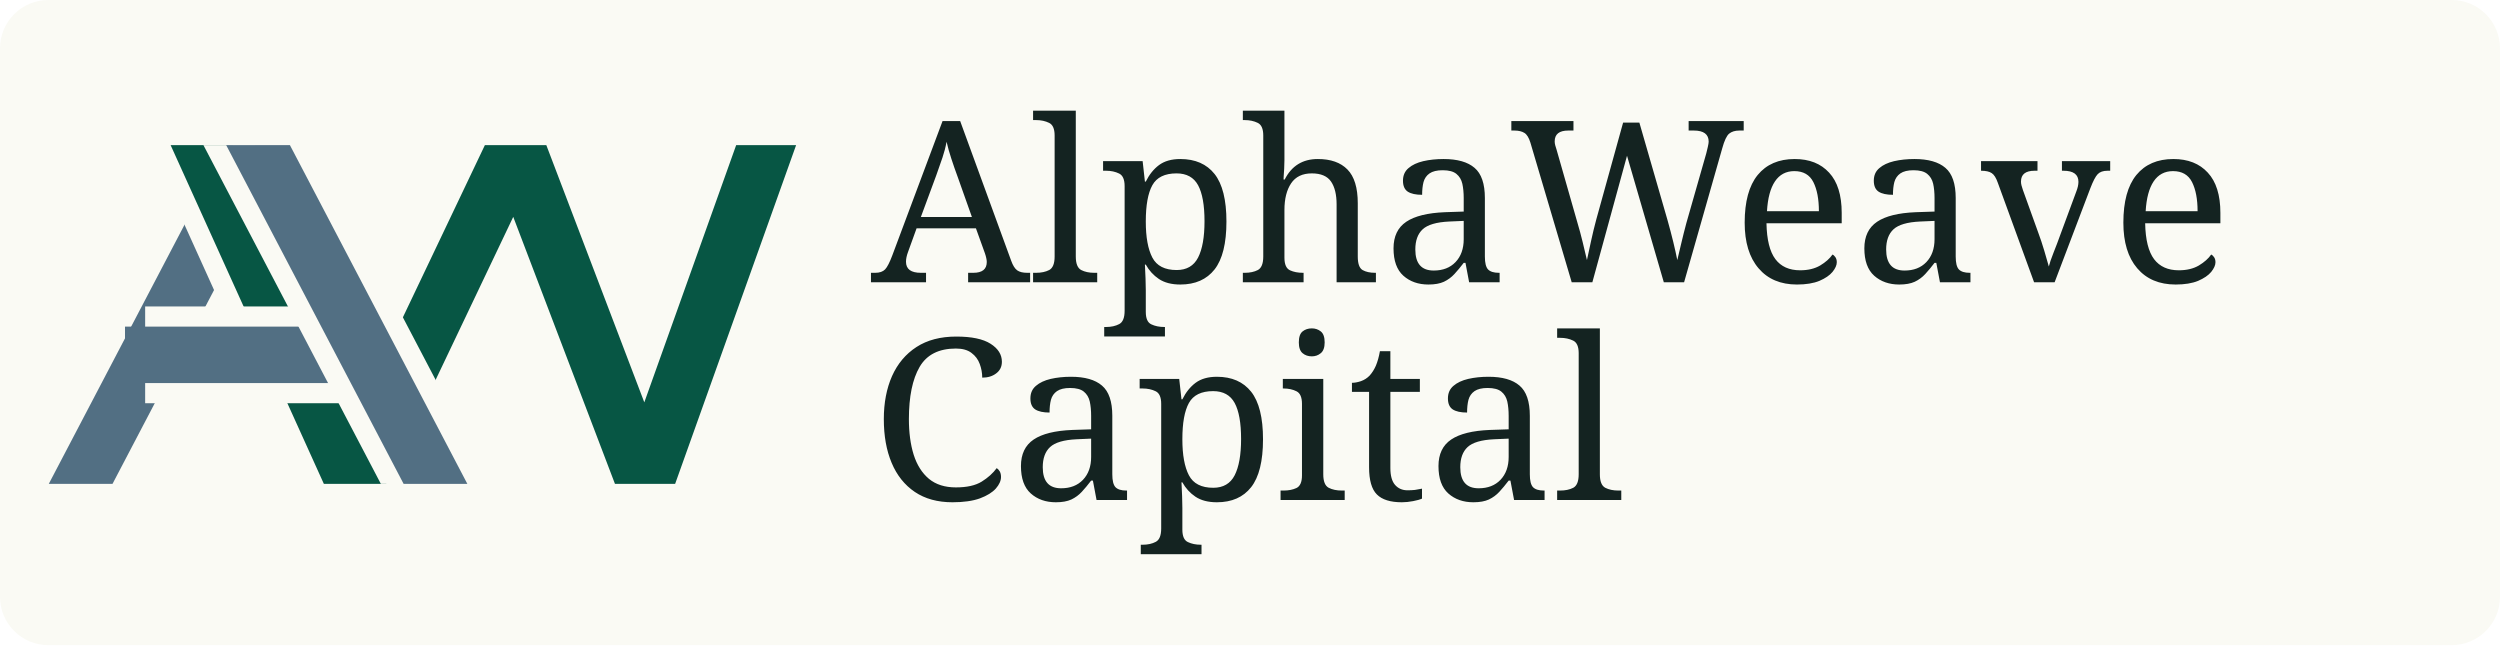
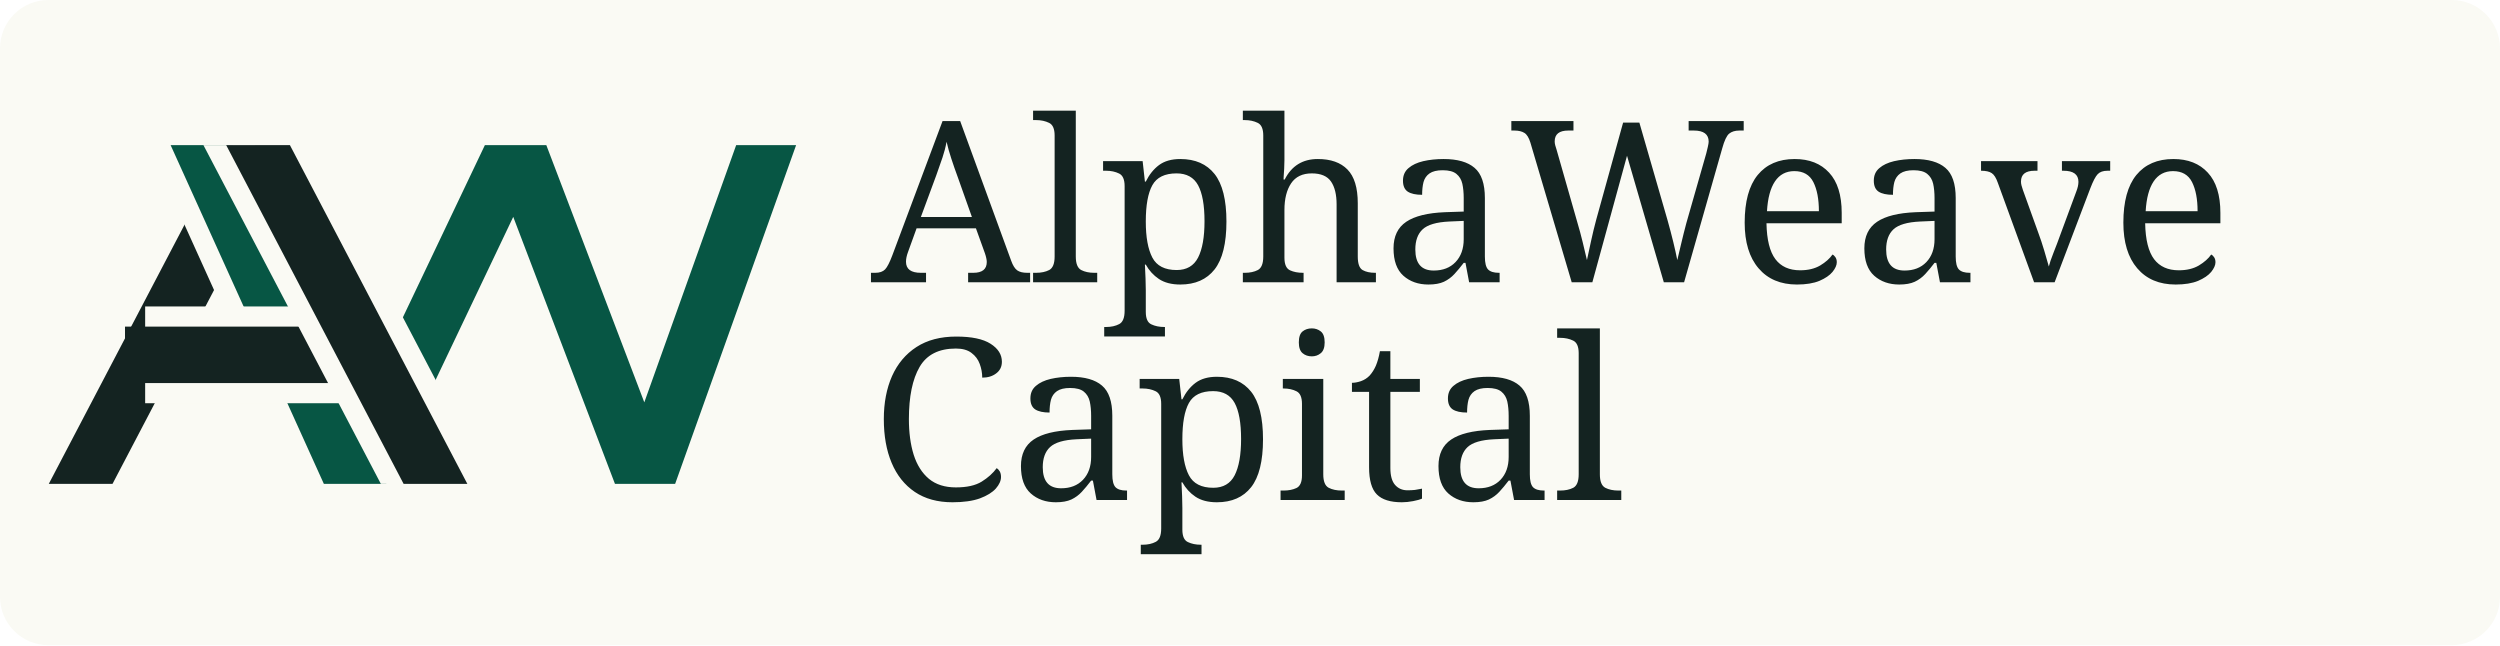
<svg xmlns="http://www.w3.org/2000/svg" viewBox="0 0 310 80" role="img" aria-label="AlphaWeave Capital">
  <rect width="310" height="80" rx="6" fill="#fafaf4" />
  <defs>
    <clipPath id="monogram-height">
      <rect x="0" y="18" width="106" height="42" />
    </clipPath>
  </defs>
  <g clip-path="url(#monogram-height)" fill="none" stroke-linecap="square" stroke-linejoin="miter">
-     <path d="M10 60 32 18 54 60" stroke="#526F83" stroke-width="7" />
+     <path d="M10 60 32 18 54 60" stroke="#142321" stroke-width="7" />
    <path d="M25 18 44 60 64 18 80 60 95 18" stroke="#fafaf4" stroke-width="12" />
    <path d="M25 18 44 60 64 18 80 60 95 18" stroke="#075644" stroke-width="7" />
    <path d="M24 44h19" stroke="#fafaf4" stroke-width="12" />
-     <path d="M19 44h26" stroke="#526F83" stroke-width="7" />
+     <path d="M19 44h26" stroke="#142321" stroke-width="7" />
    <path d="M32 18 54 60" stroke="#fafaf4" stroke-width="12" />
-     <path d="M32 18 54 60" stroke="#526F83" stroke-width="7" />
+     <path d="M32 18 54 60" stroke="#142321" stroke-width="7" />
  </g>
  <text x="108" y="35" font-family="Georgia,serif" font-size="28" fill="#142321">AlphaWeave</text>
  <text x="108" y="62" font-family="Georgia,serif" font-size="28" fill="#142321">Capital</text>
</svg>
